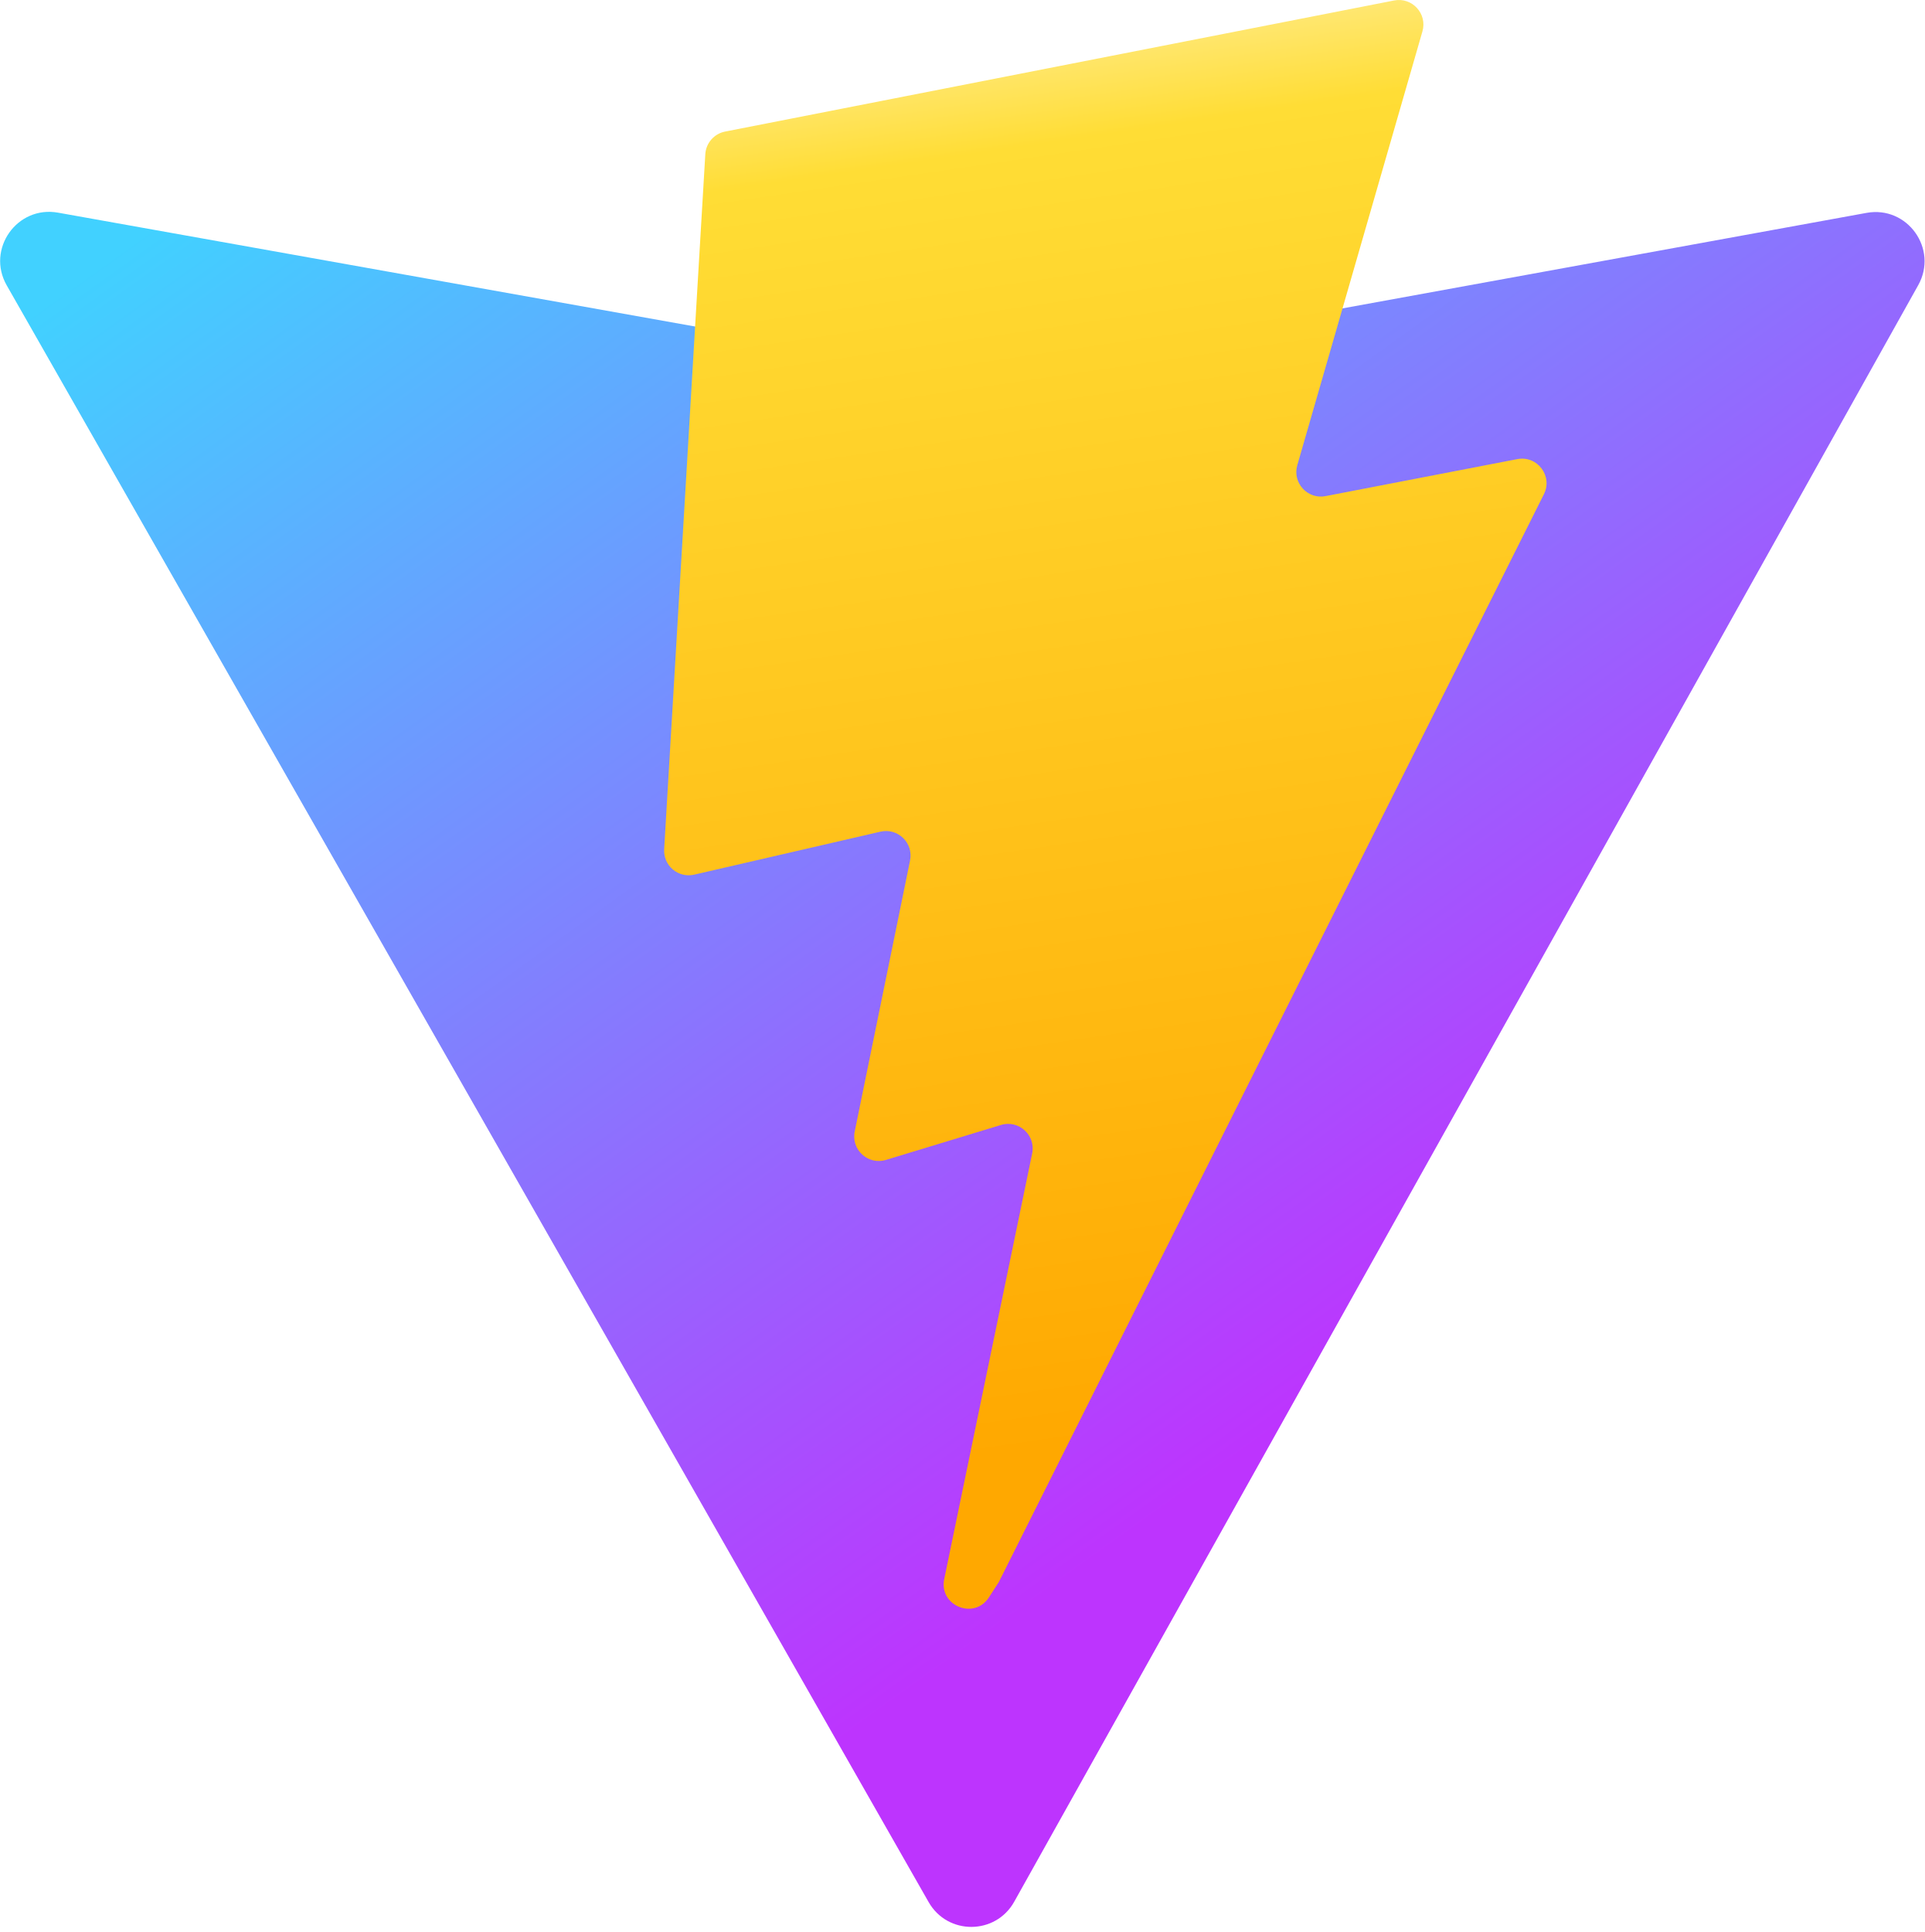
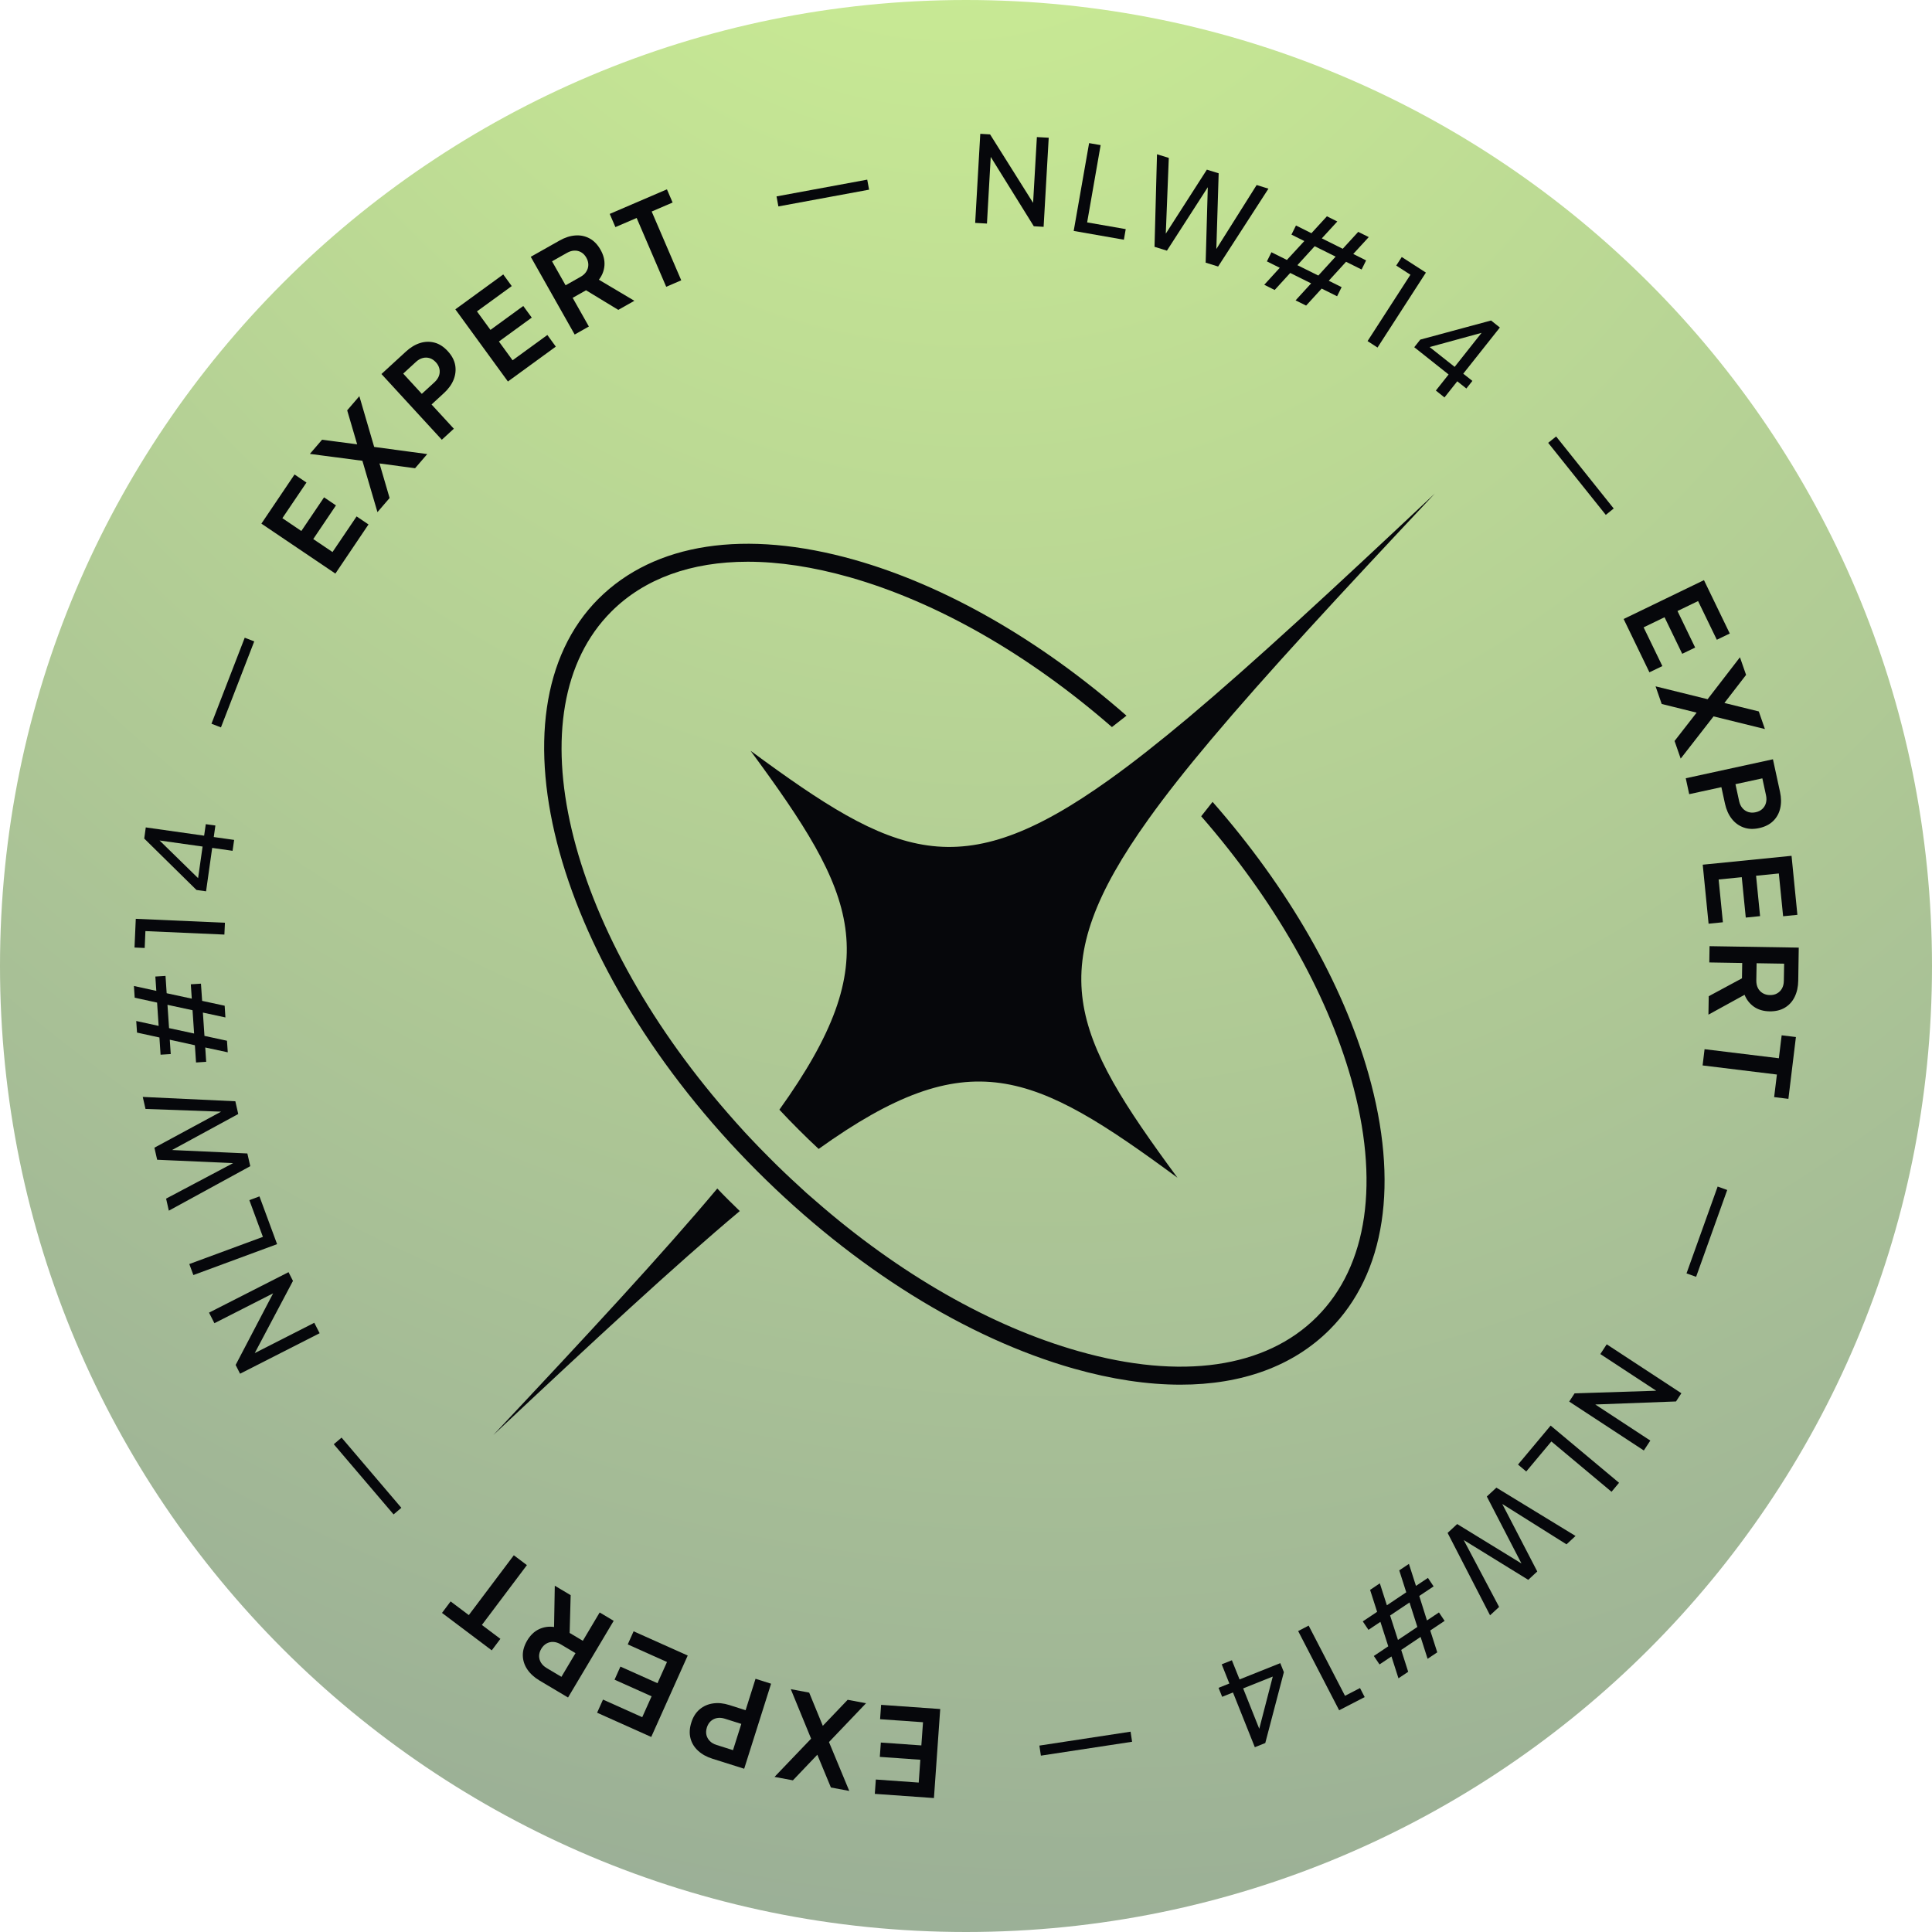
- <svg xmlns="http://www.w3.org/2000/svg" aria-hidden="true" role="img" class="iconify iconify--logos" width="31.88" height="32" preserveAspectRatio="xMidYMid meet" viewBox="0 0 256 257">
+ <svg xmlns="http://www.w3.org/2000/svg" width="64" height="64" viewBox="0 0 64 64" fill="none">
+   <rect width="64" height="64" rx="32" fill="url(#paint0_radial_149_298)" />
+   <path d="M19.827 19.834C21.683 17.982 24.69 17.524 28.302 18.544C31.32 19.399 34.466 21.208 37.316 23.708C37.151 23.838 36.989 23.964 36.834 24.085C34.075 21.681 31.044 19.945 28.141 19.12C26.935 18.779 25.803 18.608 24.77 18.608C22.897 18.608 21.345 19.167 20.253 20.258C16.979 23.528 18.738 30.705 24.092 36.856C24.277 37.069 24.462 37.277 24.654 37.487L24.83 37.676C24.942 37.79 25.049 37.909 25.164 38.026C25.278 38.14 25.392 38.258 25.507 38.373C25.665 38.531 25.824 38.69 25.985 38.841C26.058 38.912 26.133 38.983 26.206 39.05L26.716 39.52C26.816 39.608 26.921 39.699 27.022 39.786C29.784 42.197 32.822 43.938 35.732 44.761C39.124 45.724 41.927 45.32 43.62 43.625C45.315 41.932 45.718 39.128 44.758 35.737C43.934 32.833 42.195 29.799 39.791 27.04C39.912 26.885 40.037 26.727 40.168 26.563C42.67 29.412 44.479 32.558 45.332 35.572C46.355 39.183 45.898 42.194 44.045 44.047C42.836 45.256 41.139 45.869 39.107 45.869C38.015 45.869 36.83 45.693 35.57 45.337C32.02 44.329 28.295 42.009 25.082 38.795C18.407 32.118 16.049 23.611 19.828 19.832L19.827 19.834Z" fill="#06070B" />
+   <path fill-rule="evenodd" clip-rule="evenodd" d="M24.865 24.873C28.382 29.653 29.392 31.767 25.818 36.76C26.024 36.981 26.236 37.201 26.456 37.42C26.675 37.639 26.894 37.851 27.119 38.06C32.109 34.486 34.229 35.496 39.005 39.013C35.489 34.237 34.478 32.118 38.052 27.126C38.618 26.335 39.302 25.469 40.111 24.509C41.927 22.35 44.368 19.713 47.534 16.345C44.166 19.512 41.529 21.953 39.37 23.769C38.41 24.573 37.544 25.258 36.753 25.823C31.761 29.397 29.643 28.387 24.867 24.873H24.865Z" fill="#06070B" />
+   <path fill-rule="evenodd" clip-rule="evenodd" d="M16.337 47.542C19.71 44.375 22.347 41.93 24.506 40.118C24.381 39.997 24.253 39.872 24.129 39.748C24.005 39.623 23.88 39.499 23.761 39.371C21.949 41.533 19.504 44.17 16.337 47.542Z" fill="#06070B" />
+   <path d="M32.304 7.384L32.473 4.433L32.798 4.452L34.357 6.934L34.21 6.941L34.348 4.541L34.74 4.562L34.571 7.514L34.246 7.495L32.695 4.998L32.831 4.99L32.694 7.406L32.306 7.384H32.304Z" fill="#06070B" />
+   <path d="M35.567 7.653L36.078 4.741L36.46 4.807L36.013 7.367L37.291 7.59L37.23 7.941L35.569 7.65L35.567 7.653Z" fill="#06070B" />
+   <path d="M38.245 8.178L38.327 5.11L38.718 5.231L38.611 7.922L38.52 7.893L39.979 5.62L40.37 5.741L40.287 8.439L40.192 8.409L41.628 6.129L42.019 6.25L40.352 8.829L39.939 8.701L40.015 6.012L40.113 6.042L38.656 8.303L38.242 8.175L38.245 8.178Z" fill="#06070B" />
+   <path d="M41.88 9.434L42.394 8.871L41.968 8.659L42.118 8.356L42.63 8.611L43.207 7.985L42.781 7.772L42.931 7.47L43.443 7.725L43.956 7.165L44.3 7.337L43.787 7.896L44.48 8.241L44.993 7.681L45.342 7.854L44.828 8.413L45.254 8.626L45.105 8.928L44.59 8.672L44.017 9.3L44.443 9.512L44.293 9.814L43.782 9.56L43.267 10.123L42.918 9.95L43.433 9.387L42.74 9.042L42.225 9.606L41.881 9.434H41.88ZM42.978 8.784L43.671 9.128L44.244 8.501L43.551 8.156L42.978 8.784Z" fill="#06070B" />
+   <path d="M45.301 11.301L46.722 9.101L46.252 8.797L46.435 8.514L47.235 9.03L45.632 11.513L45.302 11.299L45.301 11.301Z" fill="#06070B" />
+   <path d="M47.563 12.94L47.987 12.405L46.849 11.502L47.049 11.25L49.393 10.617L49.685 10.849L48.472 12.379L48.775 12.618L48.575 12.87L48.274 12.631L47.85 13.166L47.565 12.938L47.563 12.94ZM47.193 11.542L47.235 11.399L48.187 12.153L49.197 10.877L49.267 10.974L47.193 11.542Z" fill="#06070B" />
+   <path d="M51.285 14.67L51.549 14.459L53.456 16.845L53.194 17.056L51.286 14.67H51.285Z" fill="#06070B" />
+   <path d="M53.784 20.506L56.446 19.218L57.301 20.986L56.872 21.193L56.251 19.911L55.569 20.241L56.154 21.451L55.726 21.658L55.14 20.447L54.447 20.782L55.068 22.065L54.639 22.271L53.784 20.503V20.506Z" fill="#06070B" />
+   <path d="M54.843 22.736L56.567 23.162L57.638 21.773L57.841 22.357L56.963 23.494L56.869 23.224L58.262 23.567L58.465 24.151L56.764 23.731L55.675 25.13L55.472 24.546L56.364 23.4L56.458 23.67L55.046 23.32L54.843 22.736Z" fill="#06070B" />
+   <path d="M55.843 25.781L58.731 25.152L58.965 26.23C59.008 26.426 59.01 26.609 58.972 26.775C58.934 26.941 58.857 27.082 58.739 27.197C58.622 27.311 58.467 27.39 58.273 27.432C58.081 27.474 57.909 27.466 57.754 27.409C57.6 27.352 57.469 27.257 57.365 27.122C57.26 26.987 57.186 26.822 57.143 26.626L57.023 26.076L55.957 26.308L55.843 25.781ZM57.489 25.976L57.61 26.534C57.63 26.629 57.667 26.708 57.72 26.769C57.773 26.831 57.837 26.874 57.912 26.899C57.988 26.923 58.07 26.926 58.157 26.907C58.248 26.888 58.322 26.851 58.379 26.798C58.436 26.745 58.477 26.679 58.498 26.602C58.52 26.524 58.522 26.437 58.501 26.342L58.38 25.784L57.489 25.977V25.976Z" fill="#06070B" />
+   <path d="M56.405 28.644L59.347 28.35L59.541 30.305L59.068 30.352L58.926 28.935L58.172 29.01L58.305 30.348L57.831 30.396L57.698 29.058L56.932 29.134L57.073 30.551L56.599 30.599L56.405 28.644Z" fill="#06070B" />
+   <path d="M56.631 31.343L59.586 31.391L59.569 32.489C59.566 32.691 59.526 32.868 59.451 33.022C59.377 33.175 59.269 33.294 59.127 33.38C58.987 33.464 58.818 33.505 58.62 33.502C58.416 33.499 58.244 33.448 58.102 33.35C57.961 33.25 57.857 33.118 57.791 32.954L56.594 33.612L56.604 33.001L57.913 32.296L57.701 32.642L57.713 31.9L56.623 31.882L56.631 31.343ZM58.19 31.908L58.18 32.476C58.179 32.574 58.196 32.658 58.233 32.73C58.27 32.803 58.323 32.858 58.391 32.899C58.459 32.94 58.538 32.962 58.628 32.963C58.72 32.965 58.801 32.947 58.869 32.907C58.937 32.869 58.991 32.815 59.031 32.744C59.07 32.673 59.091 32.589 59.092 32.491L59.102 31.923L58.19 31.908Z" fill="#06070B" />
+   <path d="M56.466 34.756L58.927 35.056L59.02 34.296L59.492 34.353L59.243 36.401L58.771 36.343L58.862 35.595L56.401 35.294L56.466 34.755V34.756Z" fill="#06070B" />
+   <path d="M56.899 39.306L57.216 39.42L56.186 42.296L55.868 42.183L56.899 39.307V39.306Z" fill="#06070B" />
+   <path d="M53.226 44.533L55.698 46.153L55.52 46.425L52.592 46.535L52.659 46.403L54.669 47.721L54.454 48.049L51.982 46.429L52.16 46.157L55.098 46.062L55.037 46.183L53.013 44.855L53.226 44.53V44.533Z" fill="#06070B" />
+   <path d="M51.365 47.223L53.633 49.119L53.384 49.417L51.391 47.75L50.559 48.745L50.286 48.516L51.368 47.223H51.365Z" fill="#06070B" />
+   <path d="M49.571 49.281L52.192 50.881L51.892 51.158L49.612 49.725L49.681 49.66L50.924 52.057L50.625 52.334L48.327 50.917L48.399 50.849L49.66 53.232L49.36 53.509L47.954 50.78L48.271 50.486L50.563 51.892L50.489 51.963L49.253 49.574L49.57 49.28L49.571 49.281Z" fill="#06070B" />
+   <path d="M46.673 51.808L46.906 52.535L47.302 52.27L47.49 52.551L47.015 52.868L47.27 53.679L47.667 53.414L47.855 53.694L47.379 54.012L47.611 54.736L47.291 54.95L47.059 54.225L46.417 54.656L46.648 55.38L46.326 55.596L46.094 54.872L45.698 55.136L45.51 54.856L45.988 54.536L45.728 53.726L45.332 53.991L45.144 53.711L45.619 53.394L45.386 52.667L45.709 52.45L45.942 53.177L46.584 52.747L46.352 52.02L46.672 51.806L46.673 51.808ZM46.692 53.084L46.049 53.515L46.309 54.325L46.952 53.895L46.692 53.084Z" fill="#06070B" />
+   <path d="M43.351 53.851L44.555 56.176L45.052 55.919L45.207 56.218L44.361 56.655L43.003 54.031L43.351 53.85V53.851Z" fill="#06070B" />
+   <path d="M40.808 54.999L41.062 55.633L42.411 55.094L42.53 55.392L41.914 57.74L41.568 57.879L40.844 56.066L40.486 56.209L40.366 55.911L40.724 55.768L40.471 55.133L40.81 54.997L40.808 54.999ZM42.205 55.371L42.309 55.48L41.181 55.931L41.784 57.442L41.666 57.456L42.205 55.373V55.371Z" fill="#06070B" />
+   <path d="M37.452 57.364L37.502 57.698L34.481 58.158L34.431 57.825L37.452 57.364Z" fill="#06070B" />
+   <path d="M31.146 56.614L30.938 59.563L28.979 59.424L29.013 58.949L30.434 59.05L30.487 58.294L29.145 58.199L29.179 57.724L30.521 57.819L30.576 57.051L29.154 56.951L29.188 56.475L31.147 56.614H31.146Z" fill="#06070B" />
+   <path d="M28.687 56.424L27.461 57.708L28.133 59.327L27.525 59.213L26.975 57.886L27.255 57.939L26.266 58.976L25.657 58.862L26.869 57.596L26.196 55.956L26.805 56.07L27.356 57.412L27.076 57.359L28.08 56.308L28.689 56.422L28.687 56.424Z" fill="#06070B" />
+   <path d="M25.543 55.775L24.652 58.592L23.6 58.26C23.408 58.199 23.25 58.112 23.124 57.995C22.997 57.878 22.914 57.742 22.873 57.582C22.832 57.423 22.841 57.25 22.901 57.061C22.959 56.874 23.052 56.729 23.178 56.623C23.305 56.516 23.452 56.452 23.621 56.428C23.789 56.403 23.969 56.421 24.161 56.482L24.699 56.653L25.028 55.612L25.543 55.775ZM24.556 57.106L24.011 56.934C23.917 56.904 23.832 56.898 23.751 56.913C23.672 56.928 23.603 56.962 23.544 57.016C23.486 57.069 23.442 57.14 23.416 57.226C23.388 57.314 23.384 57.396 23.401 57.472C23.419 57.548 23.456 57.615 23.513 57.673C23.57 57.732 23.645 57.776 23.738 57.804L24.282 57.976L24.557 57.106H24.556Z" fill="#06070B" />
+   <path d="M22.782 54.841L21.573 57.539L19.78 56.736L19.975 56.301L21.275 56.884L21.585 56.192L20.358 55.642L20.552 55.208L21.78 55.758L22.095 55.056L20.795 54.473L20.989 54.039L22.782 54.842V54.841Z" fill="#06070B" />
+   <path d="M20.329 53.692L18.817 56.232L17.872 55.67C17.699 55.566 17.566 55.445 17.469 55.303C17.374 55.162 17.323 55.009 17.319 54.845C17.315 54.68 17.364 54.514 17.465 54.342C17.57 54.167 17.699 54.043 17.856 53.969C18.012 53.896 18.178 53.871 18.354 53.896L18.378 52.529L18.904 52.842L18.864 54.329L18.67 53.974L19.307 54.353L19.865 53.415L20.329 53.692ZM19.064 54.762L18.577 54.472C18.493 54.421 18.411 54.395 18.329 54.391C18.248 54.387 18.173 54.405 18.103 54.444C18.034 54.483 17.977 54.541 17.93 54.619C17.883 54.698 17.86 54.777 17.858 54.856C17.858 54.933 17.879 55.008 17.921 55.078C17.963 55.147 18.026 55.207 18.11 55.257L18.598 55.547L19.064 54.763V54.762Z" fill="#06070B" />
+   <path d="M17.454 51.847L15.963 53.829L16.576 54.289L16.29 54.67L14.642 53.43L14.927 53.049L15.53 53.502L17.021 51.52L17.455 51.847H17.454Z" fill="#06070B" />
+   <path d="M13.295 49.948L13.038 50.167L11.057 47.842L11.315 47.623L13.295 49.948Z" fill="#06070B" />
+   <path d="M10.588 44.165L7.953 45.506L7.806 45.216L9.165 42.619L9.245 42.743L7.103 43.833L6.924 43.483L9.558 42.142L9.705 42.432L8.329 45.03L8.254 44.917L10.411 43.819L10.588 44.165Z" fill="#06070B" />
+   <path d="M9.179 41.214L6.406 42.238L6.271 41.873L8.709 40.973L8.26 39.756L8.595 39.632L9.179 41.214Z" fill="#06070B" />
+   <path d="M8.287 38.633L5.593 40.105L5.502 39.706L7.883 38.445L7.904 38.538L5.206 38.418L5.115 38.019L7.491 36.735L7.512 36.832L4.82 36.735L4.729 36.337L7.796 36.481L7.892 36.903L5.53 38.188L5.507 38.087L8.194 38.21L8.291 38.632L8.287 38.633Z" fill="#06070B" />
+   <path d="M7.545 34.859L6.799 34.699L6.83 35.174L6.494 35.196L6.456 34.625L5.624 34.442L5.656 34.917L5.319 34.938L5.281 34.368L4.539 34.206L4.513 33.822L5.255 33.984L5.204 33.212L4.462 33.05L4.436 32.662L5.178 32.824L5.146 32.349L5.483 32.328L5.521 32.902L6.353 33.082L6.321 32.606L6.657 32.585L6.696 33.155L7.442 33.316L7.467 33.704L6.721 33.543L6.773 34.315L7.519 34.476L7.545 34.859ZM6.43 34.237L6.378 33.465L5.548 33.286L5.6 34.058L6.432 34.237H6.43Z" fill="#06070B" />
+   <path d="M7.433 30.959L4.817 30.844L4.793 31.403L4.456 31.388L4.498 30.437L7.451 30.567L7.433 30.959Z" fill="#06070B" />
+   <path d="M7.704 28.184L7.029 28.088L6.826 29.526L6.508 29.481L4.778 27.778L4.829 27.409L6.762 27.683L6.817 27.302L7.135 27.346L7.081 27.728L7.756 27.823L7.704 28.185V28.184ZM6.686 29.21L6.54 29.245L6.711 28.043L5.1 27.816L5.148 27.707L6.686 29.211V29.21Z" fill="#06070B" />
+   <path d="M7.319 24.096L7.005 23.974L8.107 21.125L8.422 21.247L7.319 24.096Z" fill="#06070B" />
+   <path d="M11.109 19L8.659 17.346L9.757 15.718L10.152 15.985L9.354 17.165L9.982 17.59L10.735 16.475L11.129 16.742L10.377 17.857L11.015 18.287L11.813 17.107L12.207 17.373L11.109 19.002V19Z" fill="#06070B" />
+   <path d="M12.504 16.966L12.005 15.264L10.265 15.036L10.668 14.567L12.092 14.753L11.905 14.97L11.501 13.593L11.904 13.124L12.395 14.805L14.153 15.042L13.75 15.511L12.311 15.318L12.498 15.102L12.906 16.497L12.503 16.966H12.504Z" fill="#06070B" />
+   <path d="M14.636 14.567L12.636 12.39L13.449 11.644C13.597 11.508 13.753 11.414 13.916 11.363C14.079 11.312 14.24 11.309 14.398 11.351C14.556 11.393 14.703 11.489 14.836 11.636C14.968 11.78 15.049 11.932 15.079 12.096C15.107 12.258 15.089 12.418 15.027 12.576C14.964 12.734 14.858 12.881 14.711 13.017L14.296 13.399L15.034 14.202L14.636 14.567ZM13.973 13.047L14.394 12.661C14.466 12.594 14.515 12.523 14.542 12.447C14.569 12.371 14.573 12.293 14.556 12.216C14.538 12.138 14.5 12.066 14.439 12.001C14.376 11.932 14.308 11.887 14.233 11.864C14.158 11.841 14.082 11.84 14.003 11.86C13.924 11.881 13.849 11.923 13.777 11.99L13.357 12.376L13.975 13.049L13.973 13.047Z" fill="#06070B" />
+   <path d="M16.824 12.636L15.084 10.247L16.671 9.091L16.952 9.477L15.8 10.315L16.247 10.928L17.334 10.136L17.615 10.521L16.527 11.313L16.98 11.935L18.132 11.097L18.412 11.482L16.825 12.638L16.824 12.636Z" fill="#06070B" />
+   <path d="M19.036 11.08L17.582 8.507L18.539 7.967C18.715 7.868 18.886 7.812 19.058 7.8C19.228 7.787 19.386 7.82 19.53 7.898C19.674 7.975 19.795 8.1 19.893 8.273C19.994 8.45 20.036 8.624 20.023 8.797C20.009 8.969 19.948 9.125 19.839 9.266L21.014 9.964L20.482 10.265L19.211 9.493L19.617 9.501L18.97 9.866L19.507 10.816L19.037 11.082L19.036 11.08ZM18.735 9.451L19.229 9.172C19.315 9.124 19.379 9.066 19.422 8.996C19.466 8.928 19.488 8.853 19.489 8.774C19.489 8.695 19.469 8.616 19.424 8.537C19.379 8.457 19.322 8.397 19.254 8.358C19.186 8.318 19.112 8.299 19.03 8.302C18.949 8.303 18.866 8.329 18.781 8.377L18.287 8.656L18.736 9.451H18.735Z" fill="#06070B" />
+   <path d="M22.069 9.5L21.09 7.221L20.386 7.523L20.198 7.086L22.093 6.272L22.281 6.709L21.588 7.007L22.567 9.286L22.067 9.501L22.069 9.5Z" fill="#06070B" />
+   <path d="M25.785 6.838L25.724 6.506L28.728 5.951L28.79 6.283L25.785 6.838Z" fill="#06070B" />
  <defs>
-     <linearGradient id="IconifyId1813088fe1fbc01fb466" x1="-.828%" x2="57.636%" y1="7.652%" y2="78.411%">
-       <stop offset="0%" stop-color="#41D1FF" />
-       <stop offset="100%" stop-color="#BD34FE" />
-     </linearGradient>
-     <linearGradient id="IconifyId1813088fe1fbc01fb467" x1="43.376%" x2="50.316%" y1="2.242%" y2="89.03%">
-       <stop offset="0%" stop-color="#FFEA83" />
-       <stop offset="8.333%" stop-color="#FFDD35" />
-       <stop offset="100%" stop-color="#FFA800" />
-     </linearGradient>
+     <radialGradient id="paint0_radial_149_298" cx="0" cy="0" r="1" gradientUnits="userSpaceOnUse" gradientTransform="translate(31.8997 -12.7398) rotate(81.8019) scale(107.633 95.4655)">
+       <stop stop-color="#D1F593" />
+       <stop offset="1" stop-color="#859398" />
+     </radialGradient>
  </defs>
-   <path fill="url(#IconifyId1813088fe1fbc01fb466)" d="M255.153 37.938L134.897 252.976c-2.483 4.44-8.862 4.466-11.382.048L.875 37.958c-2.746-4.814 1.371-10.646 6.827-9.67l120.385 21.517a6.537 6.537 0 0 0 2.322-.004l117.867-21.483c5.438-.991 9.574 4.796 6.877 9.62Z" />
-   <path fill="url(#IconifyId1813088fe1fbc01fb467)" d="M185.432.063L96.44 17.501a3.268 3.268 0 0 0-2.634 3.014l-5.474 92.456a3.268 3.268 0 0 0 3.997 3.378l24.777-5.718c2.318-.535 4.413 1.507 3.936 3.838l-7.361 36.047c-.495 2.426 1.782 4.5 4.151 3.78l15.304-4.649c2.372-.72 4.652 1.36 4.15 3.788l-11.698 56.621c-.732 3.542 3.979 5.473 5.943 2.437l1.313-2.028l72.516-144.72c1.215-2.423-.88-5.186-3.54-4.672l-25.505 4.922c-2.396.462-4.435-1.77-3.759-4.114l16.646-57.705c.677-2.35-1.37-4.583-3.769-4.113Z" />
</svg>
